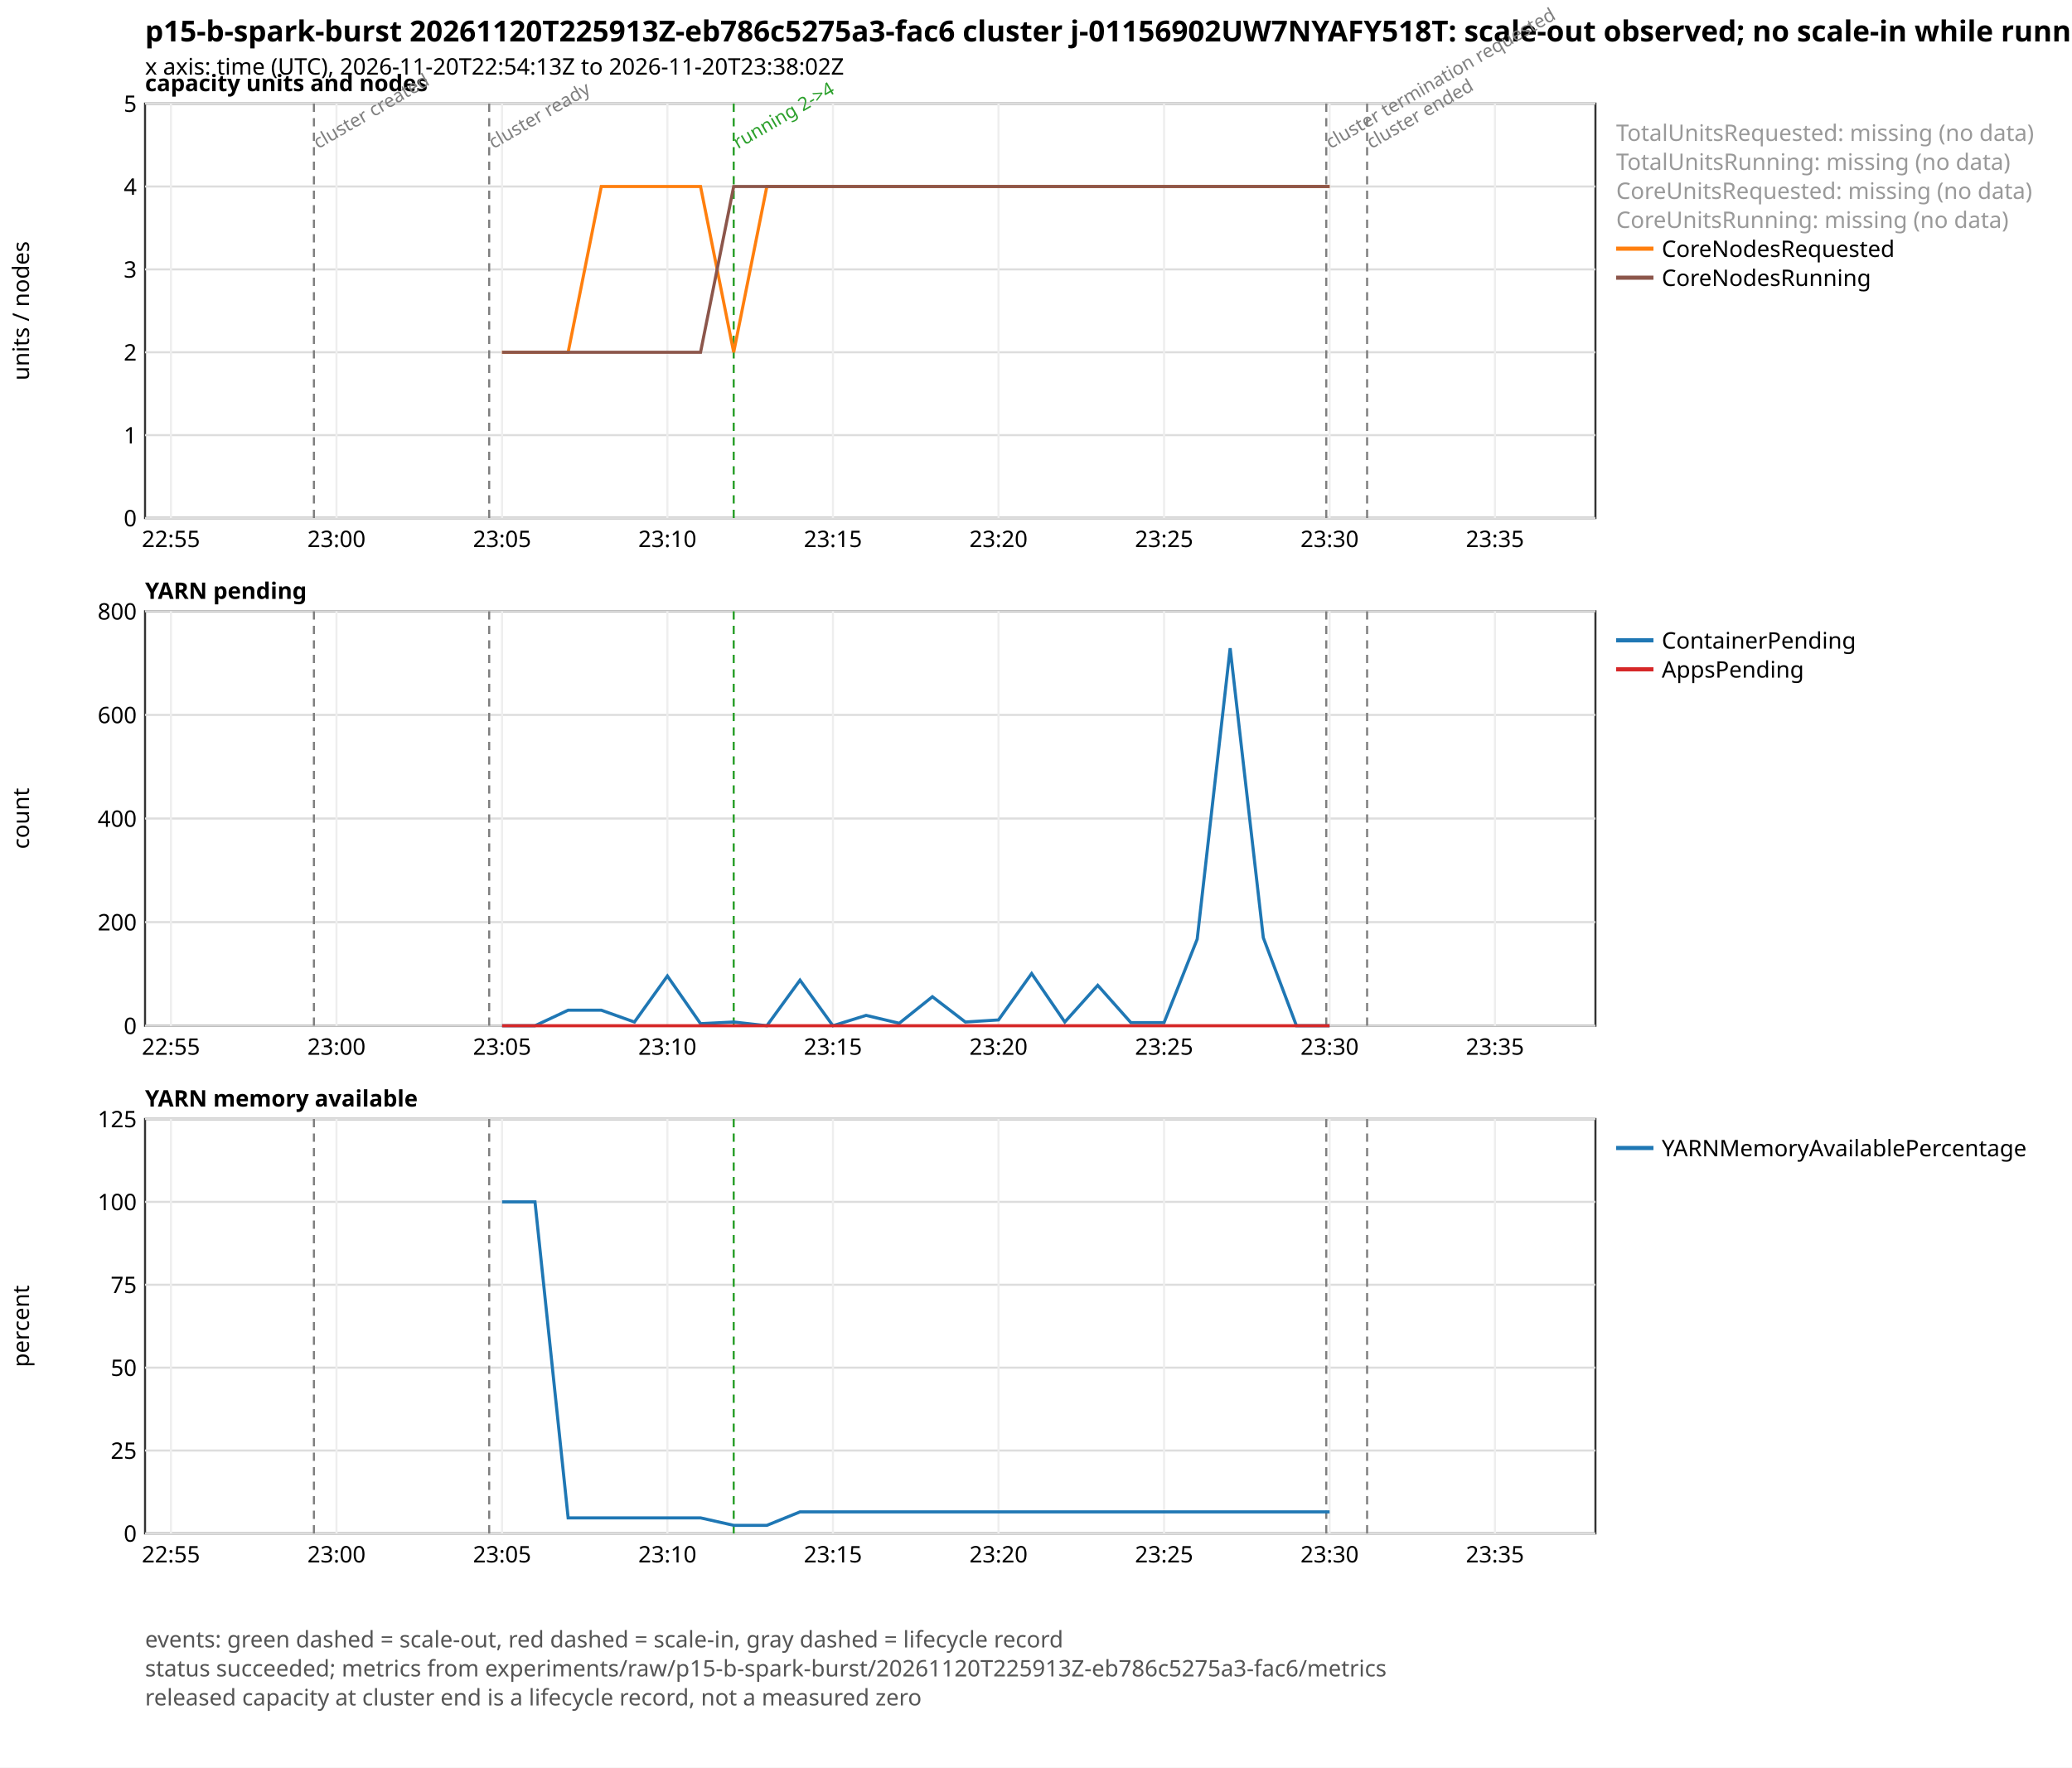
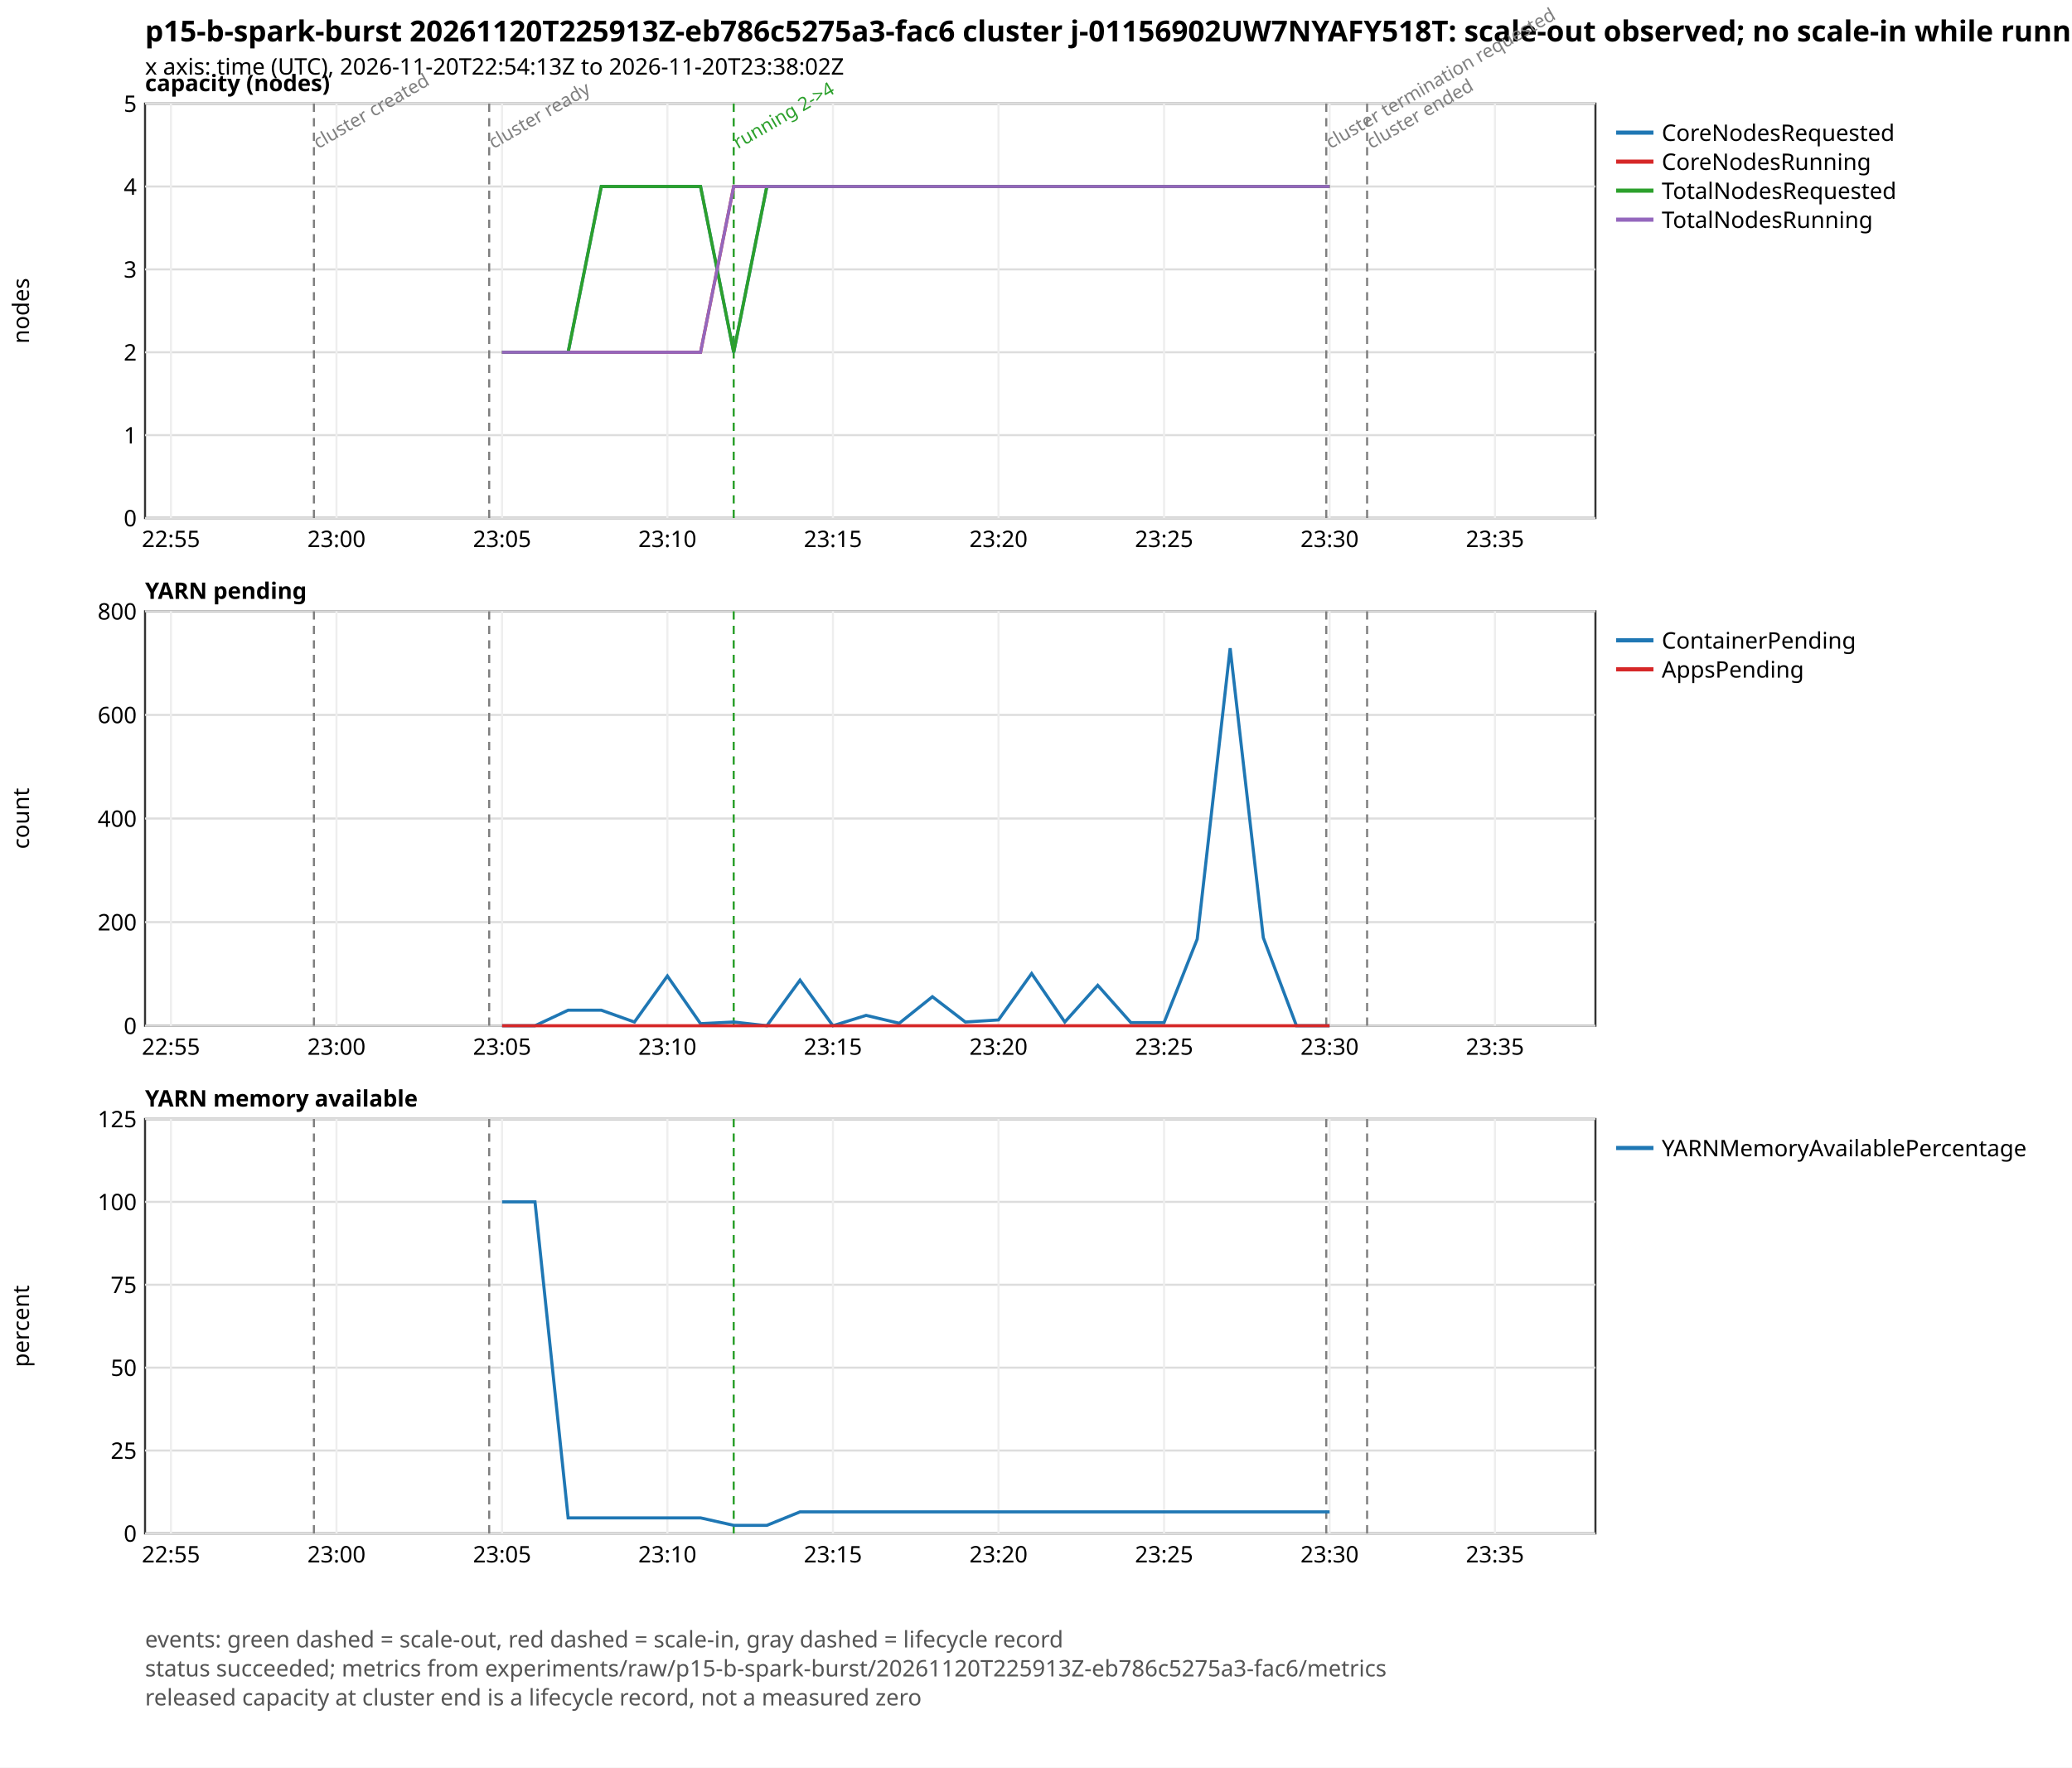
<svg xmlns="http://www.w3.org/2000/svg" width="1000" height="853" font-family="sans-serif" font-size="11">
  <rect x="0" y="0" width="1000" height="853" fill="white" />
  <text x="70" y="20" font-size="14" font-weight="bold">p15-b-spark-burst 20261120T225913Z-eb786c5275a3-fac6 cluster j-01156902UW7NYAFY518T: scale-out observed; no scale-in while running</text>
  <text x="70" y="36">x axis: time (UTC), 2026-11-20T22:54:13Z to 2026-11-20T23:38:02Z</text>
-   <text x="70" y="44" font-weight="bold">capacity units and nodes</text>
+   <text x="70" y="44" font-weight="bold">capacity (nodes)</text>
  <rect x="70" y="50" width="700" height="200" fill="none" stroke="#333" />
  <line x1="70" y1="250.0" x2="770" y2="250.0" stroke="#ddd" />
  <text x="66" y="254.0" text-anchor="end">0</text>
  <line x1="70" y1="210.0" x2="770" y2="210.0" stroke="#ddd" />
  <text x="66" y="214.0" text-anchor="end">1</text>
  <line x1="70" y1="170.0" x2="770" y2="170.0" stroke="#ddd" />
  <text x="66" y="174.0" text-anchor="end">2</text>
  <line x1="70" y1="130.0" x2="770" y2="130.0" stroke="#ddd" />
  <text x="66" y="134.0" text-anchor="end">3</text>
  <line x1="70" y1="90.0" x2="770" y2="90.0" stroke="#ddd" />
  <text x="66" y="94.0" text-anchor="end">4</text>
  <line x1="70" y1="50.0" x2="770" y2="50.0" stroke="#ddd" />
  <text x="66" y="54.0" text-anchor="end">5</text>
-   <text x="14" y="150" transform="rotate(-90 14 150)" text-anchor="middle">units / nodes</text>
+   <text x="14" y="150" transform="rotate(-90 14 150)" text-anchor="middle">nodes</text>
  <line x1="82.5" y1="50" x2="82.5" y2="250" stroke="#eee" />
  <text x="82.5" y="264" text-anchor="middle">22:55</text>
  <line x1="162.4" y1="50" x2="162.4" y2="250" stroke="#eee" />
  <text x="162.4" y="264" text-anchor="middle">23:00</text>
  <line x1="242.3" y1="50" x2="242.3" y2="250" stroke="#eee" />
  <text x="242.3" y="264" text-anchor="middle">23:05</text>
  <line x1="322.1" y1="50" x2="322.1" y2="250" stroke="#eee" />
  <text x="322.1" y="264" text-anchor="middle">23:10</text>
  <line x1="402.0" y1="50" x2="402.0" y2="250" stroke="#eee" />
  <text x="402.0" y="264" text-anchor="middle">23:15</text>
  <line x1="481.9" y1="50" x2="481.9" y2="250" stroke="#eee" />
  <text x="481.9" y="264" text-anchor="middle">23:20</text>
  <line x1="561.8" y1="50" x2="561.8" y2="250" stroke="#eee" />
  <text x="561.8" y="264" text-anchor="middle">23:25</text>
  <line x1="641.7" y1="50" x2="641.7" y2="250" stroke="#eee" />
  <text x="641.7" y="264" text-anchor="middle">23:30</text>
  <line x1="721.5" y1="50" x2="721.5" y2="250" stroke="#eee" />
  <text x="721.5" y="264" text-anchor="middle">23:35</text>
  <line x1="151.5" y1="50" x2="151.5" y2="250" stroke="#7f7f7f" stroke-dasharray="4,3" />
  <text x="153.5" y="72" fill="#7f7f7f" font-size="9" transform="rotate(-30 153.5 72)">cluster created</text>
  <line x1="236.1" y1="50" x2="236.1" y2="250" stroke="#7f7f7f" stroke-dasharray="4,3" />
  <text x="238.1" y="72" fill="#7f7f7f" font-size="9" transform="rotate(-30 238.1 72)">cluster ready</text>
  <line x1="354.1" y1="50" x2="354.1" y2="250" stroke="#2ca02c" stroke-dasharray="4,3" />
  <text x="356.1" y="72" fill="#2ca02c" font-size="9" transform="rotate(-30 356.1 72)">running 2-&gt;4</text>
  <line x1="640.1" y1="50" x2="640.1" y2="250" stroke="#7f7f7f" stroke-dasharray="4,3" />
  <text x="642.1" y="72" fill="#7f7f7f" font-size="9" transform="rotate(-30 642.1 72)">cluster termination requested</text>
  <line x1="659.8" y1="50" x2="659.8" y2="250" stroke="#7f7f7f" stroke-dasharray="4,3" />
  <text x="661.8" y="72" fill="#7f7f7f" font-size="9" transform="rotate(-30 661.8 72)">cluster ended</text>
-   <text x="780" y="68" fill="#999">TotalUnitsRequested: missing (no data)</text>
-   <text x="780" y="82" fill="#999">TotalUnitsRunning: missing (no data)</text>
-   <text x="780" y="96" fill="#999">CoreUnitsRequested: missing (no data)</text>
-   <text x="780" y="110" fill="#999">CoreUnitsRunning: missing (no data)</text>
-   <line x1="780" y1="120" x2="798" y2="120" stroke="#ff7f0e" stroke-width="2" />
-   <text x="802" y="124">CoreNodesRequested</text>
-   <polyline points="242.3,170.0 258.2,170.0 274.2,170.0 290.2,90.0 306.2,90.0 322.1,90.0 338.1,90.0 354.1,170.0 370.1,90.0 386.1,90.0 402.0,90.0 418.0,90.0 434.0,90.0 450.0,90.0 465.9,90.0 481.9,90.0 497.9,90.0 513.9,90.0 529.8,90.0 545.8,90.0 561.8,90.0 577.8,90.0 593.7,90.0 609.7,90.0 625.7,90.0 641.7,90.0" fill="none" stroke="#ff7f0e" stroke-width="1.5" />
-   <line x1="780" y1="134" x2="798" y2="134" stroke="#8c564b" stroke-width="2" />
-   <text x="802" y="138">CoreNodesRunning</text>
-   <polyline points="242.3,170.0 258.2,170.0 274.2,170.0 290.2,170.0 306.2,170.0 322.1,170.0 338.1,170.0 354.1,90.0 370.1,90.0 386.1,90.0 402.0,90.0 418.0,90.0 434.0,90.0 450.0,90.0 465.9,90.0 481.9,90.0 497.9,90.0 513.9,90.0 529.8,90.0 545.8,90.0 561.8,90.0 577.8,90.0 593.7,90.0 609.7,90.0 625.7,90.0 641.7,90.0" fill="none" stroke="#8c564b" stroke-width="1.5" />
+   <line x1="780" y1="64" x2="798" y2="64" stroke="#1f77b4" stroke-width="2" />
+   <text x="802" y="68">CoreNodesRequested</text>
+   <polyline points="242.3,170.0 258.2,170.0 274.2,170.0 290.2,90.0 306.2,90.0 322.1,90.0 338.1,90.0 354.1,170.0 370.1,90.0 386.1,90.0 402.0,90.0 418.0,90.0 434.0,90.0 450.0,90.0 465.9,90.0 481.9,90.0 497.9,90.0 513.9,90.0 529.8,90.0 545.8,90.0 561.8,90.0 577.8,90.0 593.7,90.0 609.7,90.0 625.7,90.0 641.7,90.0" fill="none" stroke="#1f77b4" stroke-width="1.5" />
+   <line x1="780" y1="78" x2="798" y2="78" stroke="#d62728" stroke-width="2" />
+   <text x="802" y="82">CoreNodesRunning</text>
+   <polyline points="242.3,170.0 258.2,170.0 274.2,170.0 290.2,170.0 306.2,170.0 322.1,170.0 338.1,170.0 354.1,90.0 370.1,90.0 386.1,90.0 402.0,90.0 418.0,90.0 434.0,90.0 450.0,90.0 465.9,90.0 481.9,90.0 497.9,90.0 513.9,90.0 529.8,90.0 545.8,90.0 561.8,90.0 577.8,90.0 593.7,90.0 609.7,90.0 625.7,90.0 641.7,90.0" fill="none" stroke="#d62728" stroke-width="1.5" />
+   <line x1="780" y1="92" x2="798" y2="92" stroke="#2ca02c" stroke-width="2" />
+   <text x="802" y="96">TotalNodesRequested</text>
+   <polyline points="242.3,170.0 258.2,170.0 274.2,170.0 290.2,90.0 306.2,90.0 322.1,90.0 338.1,90.0 354.1,170.0 370.1,90.0 386.1,90.0 402.0,90.0 418.0,90.0 434.0,90.0 450.0,90.0 465.9,90.0 481.9,90.0 497.9,90.0 513.9,90.0 529.8,90.0 545.8,90.0 561.8,90.0 577.8,90.0 593.7,90.0 609.7,90.0 625.7,90.0 641.7,90.0" fill="none" stroke="#2ca02c" stroke-width="1.5" />
+   <line x1="780" y1="106" x2="798" y2="106" stroke="#9467bd" stroke-width="2" />
+   <text x="802" y="110">TotalNodesRunning</text>
+   <polyline points="242.3,170.0 258.2,170.0 274.2,170.0 290.2,170.0 306.2,170.0 322.1,170.0 338.1,170.0 354.1,90.0 370.1,90.0 386.1,90.0 402.0,90.0 418.0,90.0 434.0,90.0 450.0,90.0 465.9,90.0 481.9,90.0 497.9,90.0 513.9,90.0 529.8,90.0 545.8,90.0 561.8,90.0 577.8,90.0 593.7,90.0 609.7,90.0 625.7,90.0 641.7,90.0" fill="none" stroke="#9467bd" stroke-width="1.5" />
  <text x="70" y="289" font-weight="bold">YARN pending</text>
  <rect x="70" y="295" width="700" height="200" fill="none" stroke="#333" />
  <line x1="70" y1="495.0" x2="770" y2="495.0" stroke="#ddd" />
  <text x="66" y="499.0" text-anchor="end">0</text>
  <line x1="70" y1="445.0" x2="770" y2="445.0" stroke="#ddd" />
  <text x="66" y="449.0" text-anchor="end">200</text>
  <line x1="70" y1="395.0" x2="770" y2="395.0" stroke="#ddd" />
  <text x="66" y="399.0" text-anchor="end">400</text>
  <line x1="70" y1="345.0" x2="770" y2="345.0" stroke="#ddd" />
  <text x="66" y="349.0" text-anchor="end">600</text>
  <line x1="70" y1="295.0" x2="770" y2="295.0" stroke="#ddd" />
  <text x="66" y="299.0" text-anchor="end">800</text>
  <text x="14" y="395" transform="rotate(-90 14 395)" text-anchor="middle">count</text>
  <line x1="82.5" y1="295" x2="82.5" y2="495" stroke="#eee" />
  <text x="82.5" y="509" text-anchor="middle">22:55</text>
  <line x1="162.4" y1="295" x2="162.4" y2="495" stroke="#eee" />
  <text x="162.4" y="509" text-anchor="middle">23:00</text>
  <line x1="242.3" y1="295" x2="242.3" y2="495" stroke="#eee" />
  <text x="242.3" y="509" text-anchor="middle">23:05</text>
  <line x1="322.1" y1="295" x2="322.1" y2="495" stroke="#eee" />
  <text x="322.1" y="509" text-anchor="middle">23:10</text>
  <line x1="402.0" y1="295" x2="402.0" y2="495" stroke="#eee" />
  <text x="402.0" y="509" text-anchor="middle">23:15</text>
  <line x1="481.9" y1="295" x2="481.9" y2="495" stroke="#eee" />
  <text x="481.9" y="509" text-anchor="middle">23:20</text>
  <line x1="561.8" y1="295" x2="561.8" y2="495" stroke="#eee" />
  <text x="561.8" y="509" text-anchor="middle">23:25</text>
  <line x1="641.7" y1="295" x2="641.7" y2="495" stroke="#eee" />
  <text x="641.7" y="509" text-anchor="middle">23:30</text>
  <line x1="721.5" y1="295" x2="721.5" y2="495" stroke="#eee" />
  <text x="721.5" y="509" text-anchor="middle">23:35</text>
  <line x1="151.5" y1="295" x2="151.5" y2="495" stroke="#7f7f7f" stroke-dasharray="4,3" />
  <line x1="236.1" y1="295" x2="236.1" y2="495" stroke="#7f7f7f" stroke-dasharray="4,3" />
  <line x1="354.1" y1="295" x2="354.1" y2="495" stroke="#2ca02c" stroke-dasharray="4,3" />
  <line x1="640.1" y1="295" x2="640.1" y2="495" stroke="#7f7f7f" stroke-dasharray="4,3" />
  <line x1="659.8" y1="295" x2="659.8" y2="495" stroke="#7f7f7f" stroke-dasharray="4,3" />
  <line x1="780" y1="309" x2="798" y2="309" stroke="#1f77b4" stroke-width="2" />
  <text x="802" y="313">ContainerPending</text>
  <polyline points="242.3,495.0 258.2,495.0 274.2,487.5 290.2,487.5 306.2,493.2 322.1,471.0 338.1,494.0 354.1,493.2 370.1,495.0 386.1,473.0 402.0,495.0 418.0,490.0 434.0,493.8 450.0,481.0 465.9,493.2 481.9,492.2 497.9,469.8 513.9,493.2 529.8,475.5 545.8,493.5 561.8,493.5 577.8,453.2 593.7,312.8 609.7,452.5 625.7,495.0 641.7,495.0" fill="none" stroke="#1f77b4" stroke-width="1.5" />
  <line x1="780" y1="323" x2="798" y2="323" stroke="#d62728" stroke-width="2" />
  <text x="802" y="327">AppsPending</text>
  <polyline points="242.3,495.0 258.2,495.0 274.2,495.0 290.2,495.0 306.2,495.0 322.1,495.0 338.1,495.0 354.1,495.0 370.1,495.0 386.1,495.0 402.0,495.0 418.0,495.0 434.0,495.0 450.0,495.0 465.9,495.0 481.9,495.0 497.9,495.0 513.9,495.0 529.8,495.0 545.8,495.0 561.8,495.0 577.8,495.0 593.7,495.0 609.7,495.0 625.7,495.0 641.7,495.0" fill="none" stroke="#d62728" stroke-width="1.5" />
  <text x="70" y="534" font-weight="bold">YARN memory available</text>
  <rect x="70" y="540" width="700" height="200" fill="none" stroke="#333" />
  <line x1="70" y1="740.0" x2="770" y2="740.0" stroke="#ddd" />
  <text x="66" y="744.0" text-anchor="end">0</text>
  <line x1="70" y1="700.0" x2="770" y2="700.0" stroke="#ddd" />
  <text x="66" y="704.0" text-anchor="end">25</text>
  <line x1="70" y1="660.0" x2="770" y2="660.0" stroke="#ddd" />
  <text x="66" y="664.0" text-anchor="end">50</text>
  <line x1="70" y1="620.0" x2="770" y2="620.0" stroke="#ddd" />
  <text x="66" y="624.0" text-anchor="end">75</text>
  <line x1="70" y1="580.0" x2="770" y2="580.0" stroke="#ddd" />
  <text x="66" y="584.0" text-anchor="end">100</text>
  <line x1="70" y1="540.0" x2="770" y2="540.0" stroke="#ddd" />
  <text x="66" y="544.0" text-anchor="end">125</text>
  <text x="14" y="640" transform="rotate(-90 14 640)" text-anchor="middle">percent</text>
  <line x1="82.5" y1="540" x2="82.5" y2="740" stroke="#eee" />
  <text x="82.5" y="754" text-anchor="middle">22:55</text>
  <line x1="162.4" y1="540" x2="162.4" y2="740" stroke="#eee" />
  <text x="162.4" y="754" text-anchor="middle">23:00</text>
  <line x1="242.3" y1="540" x2="242.3" y2="740" stroke="#eee" />
  <text x="242.3" y="754" text-anchor="middle">23:05</text>
  <line x1="322.1" y1="540" x2="322.1" y2="740" stroke="#eee" />
  <text x="322.1" y="754" text-anchor="middle">23:10</text>
  <line x1="402.0" y1="540" x2="402.0" y2="740" stroke="#eee" />
  <text x="402.0" y="754" text-anchor="middle">23:15</text>
  <line x1="481.9" y1="540" x2="481.9" y2="740" stroke="#eee" />
  <text x="481.9" y="754" text-anchor="middle">23:20</text>
  <line x1="561.8" y1="540" x2="561.8" y2="740" stroke="#eee" />
  <text x="561.8" y="754" text-anchor="middle">23:25</text>
  <line x1="641.7" y1="540" x2="641.7" y2="740" stroke="#eee" />
  <text x="641.7" y="754" text-anchor="middle">23:30</text>
  <line x1="721.5" y1="540" x2="721.5" y2="740" stroke="#eee" />
  <text x="721.5" y="754" text-anchor="middle">23:35</text>
  <line x1="151.5" y1="540" x2="151.5" y2="740" stroke="#7f7f7f" stroke-dasharray="4,3" />
  <line x1="236.1" y1="540" x2="236.1" y2="740" stroke="#7f7f7f" stroke-dasharray="4,3" />
  <line x1="354.1" y1="540" x2="354.1" y2="740" stroke="#2ca02c" stroke-dasharray="4,3" />
  <line x1="640.1" y1="540" x2="640.1" y2="740" stroke="#7f7f7f" stroke-dasharray="4,3" />
  <line x1="659.8" y1="540" x2="659.8" y2="740" stroke="#7f7f7f" stroke-dasharray="4,3" />
  <line x1="780" y1="554" x2="798" y2="554" stroke="#1f77b4" stroke-width="2" />
  <text x="802" y="558">YARNMemoryAvailablePercentage</text>
  <polyline points="242.3,580.0 258.2,580.0 274.2,732.5 290.2,732.5 306.2,732.5 322.1,732.5 338.1,732.5 354.1,736.1 370.1,736.1 386.1,729.6 402.0,729.6 418.0,729.6 434.0,729.6 450.0,729.6 465.9,729.6 481.9,729.6 497.9,729.6 513.9,729.6 529.8,729.6 545.8,729.6 561.8,729.6 577.8,729.6 593.7,729.6 609.7,729.6 625.7,729.6 641.7,729.6" fill="none" stroke="#1f77b4" stroke-width="1.5" />
  <text x="70" y="795" fill="#555">events: green dashed = scale-out, red dashed = scale-in, gray dashed = lifecycle record</text>
  <text x="70" y="809" fill="#555">status succeeded; metrics from experiments/raw/p15-b-spark-burst/20261120T225913Z-eb786c5275a3-fac6/metrics</text>
  <text x="70" y="823" fill="#555">released capacity at cluster end is a lifecycle record, not a measured zero</text>
</svg>
